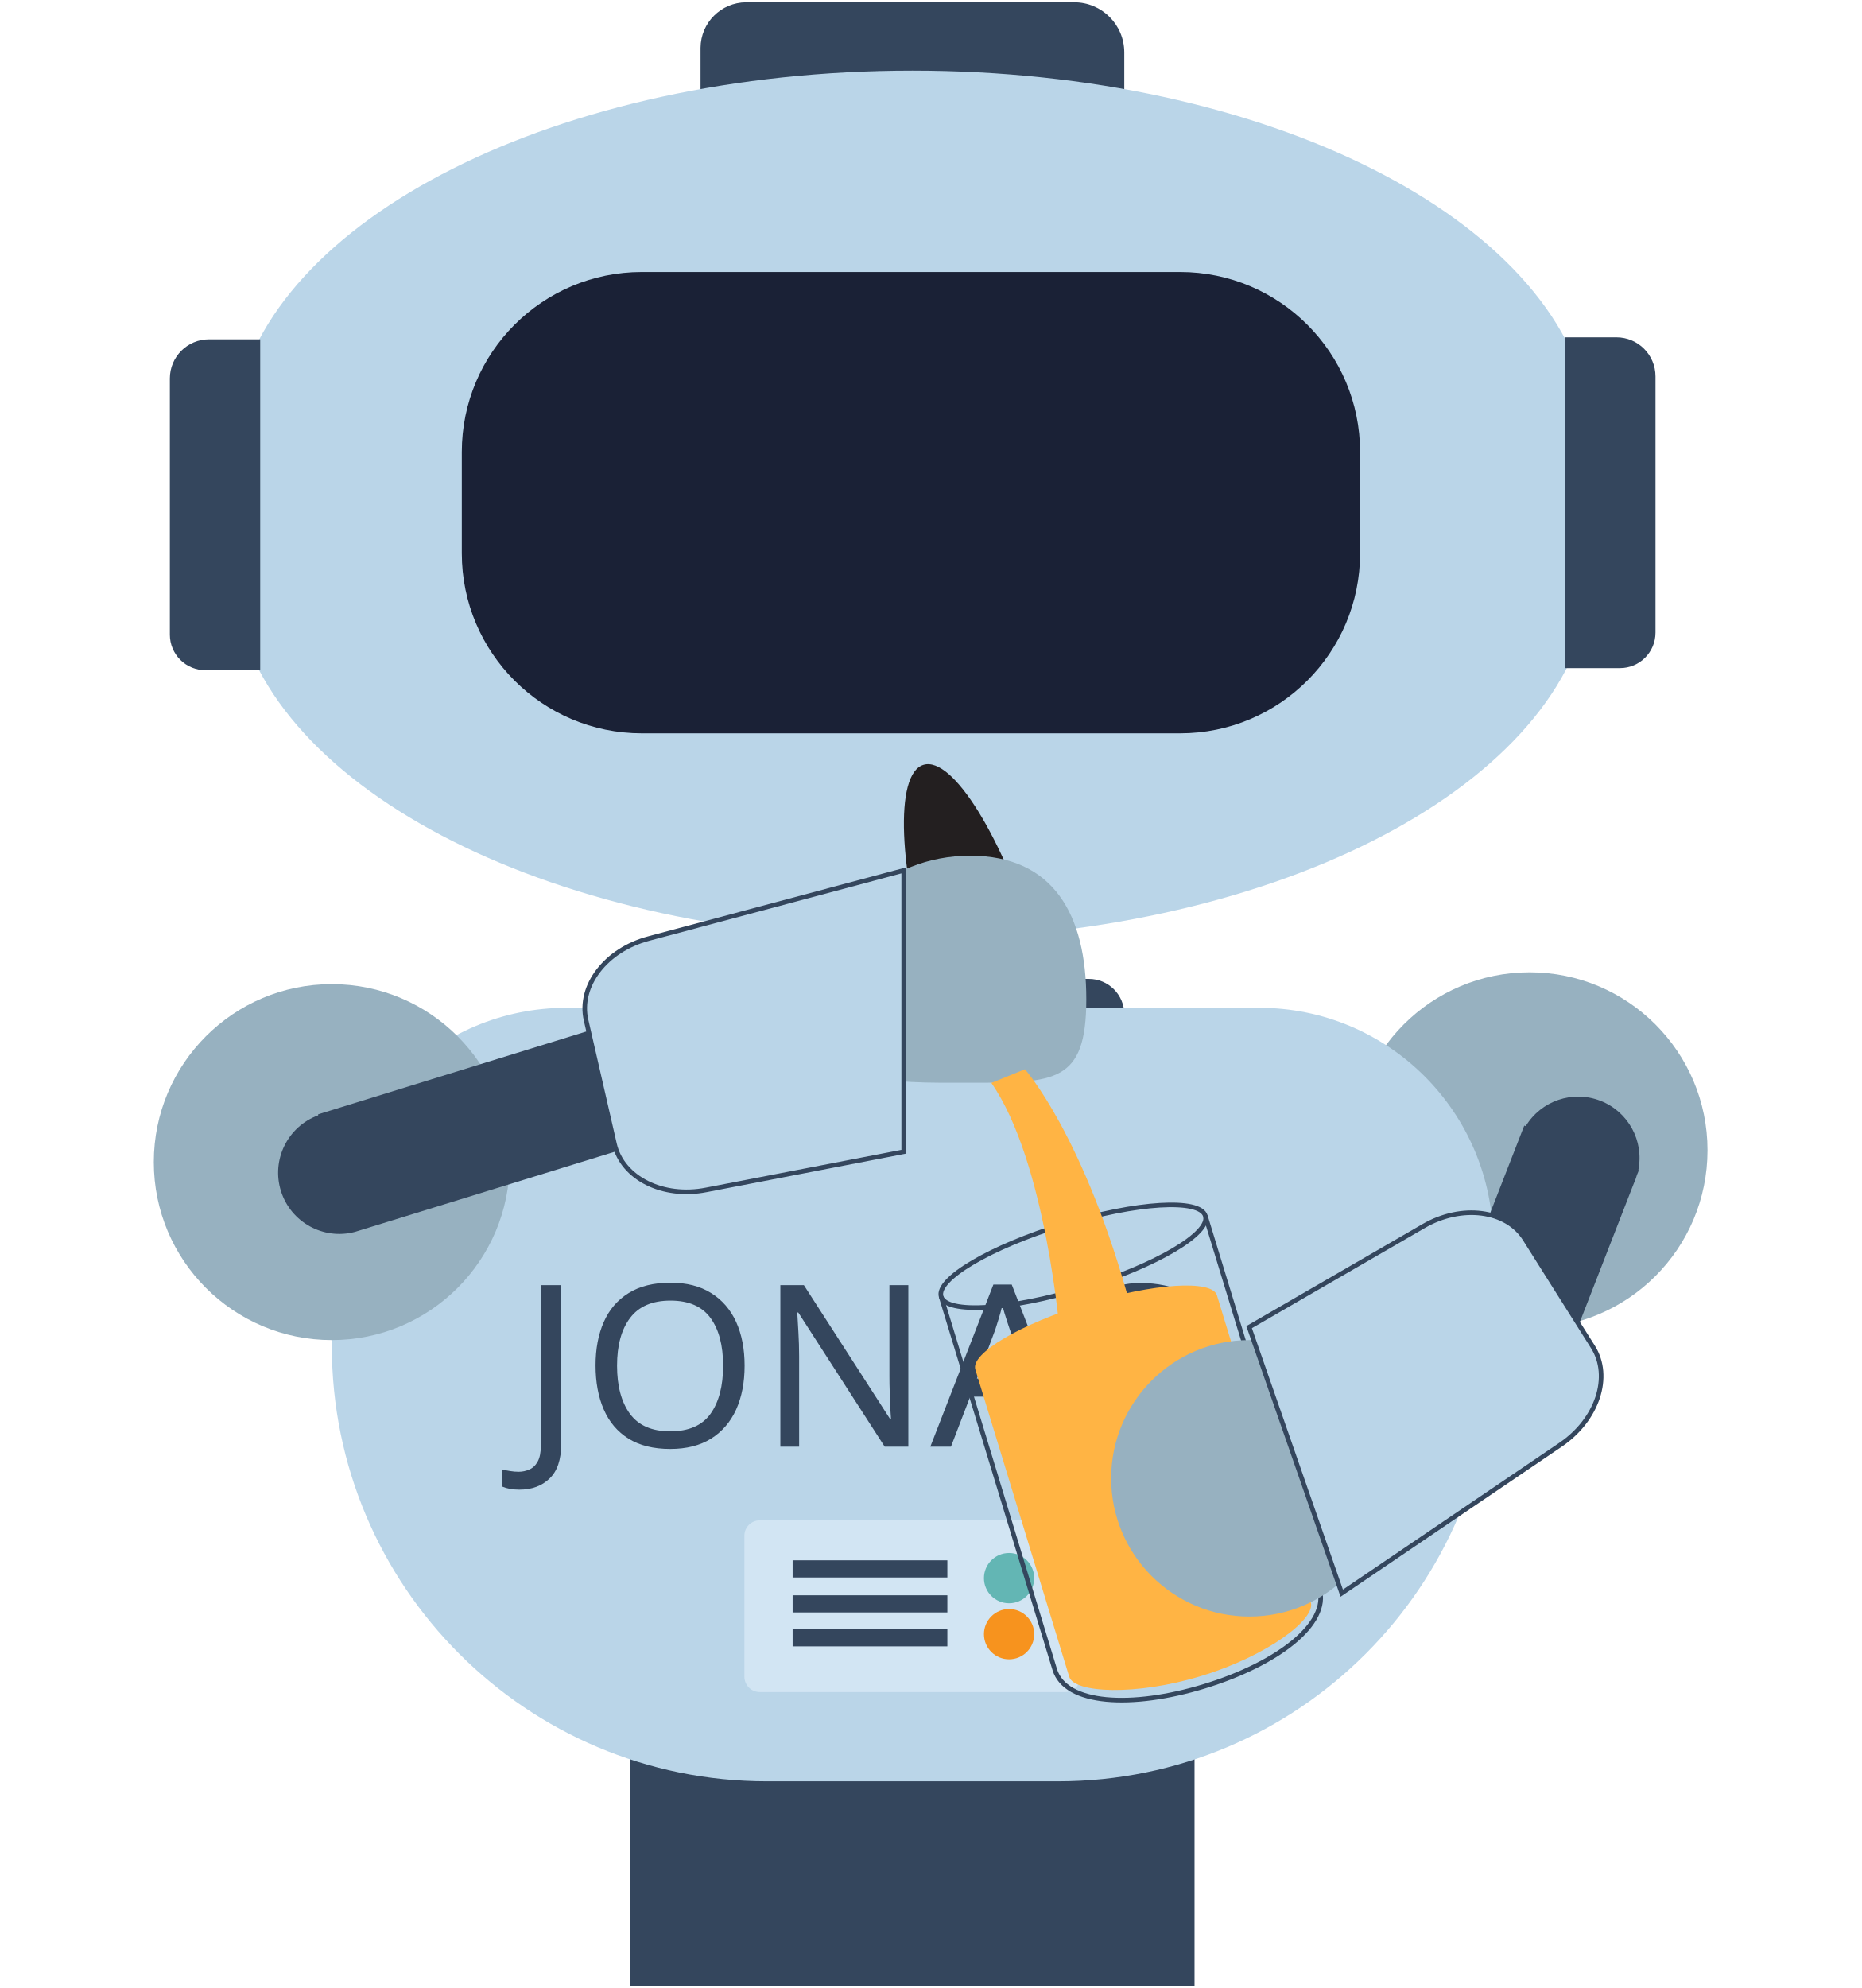
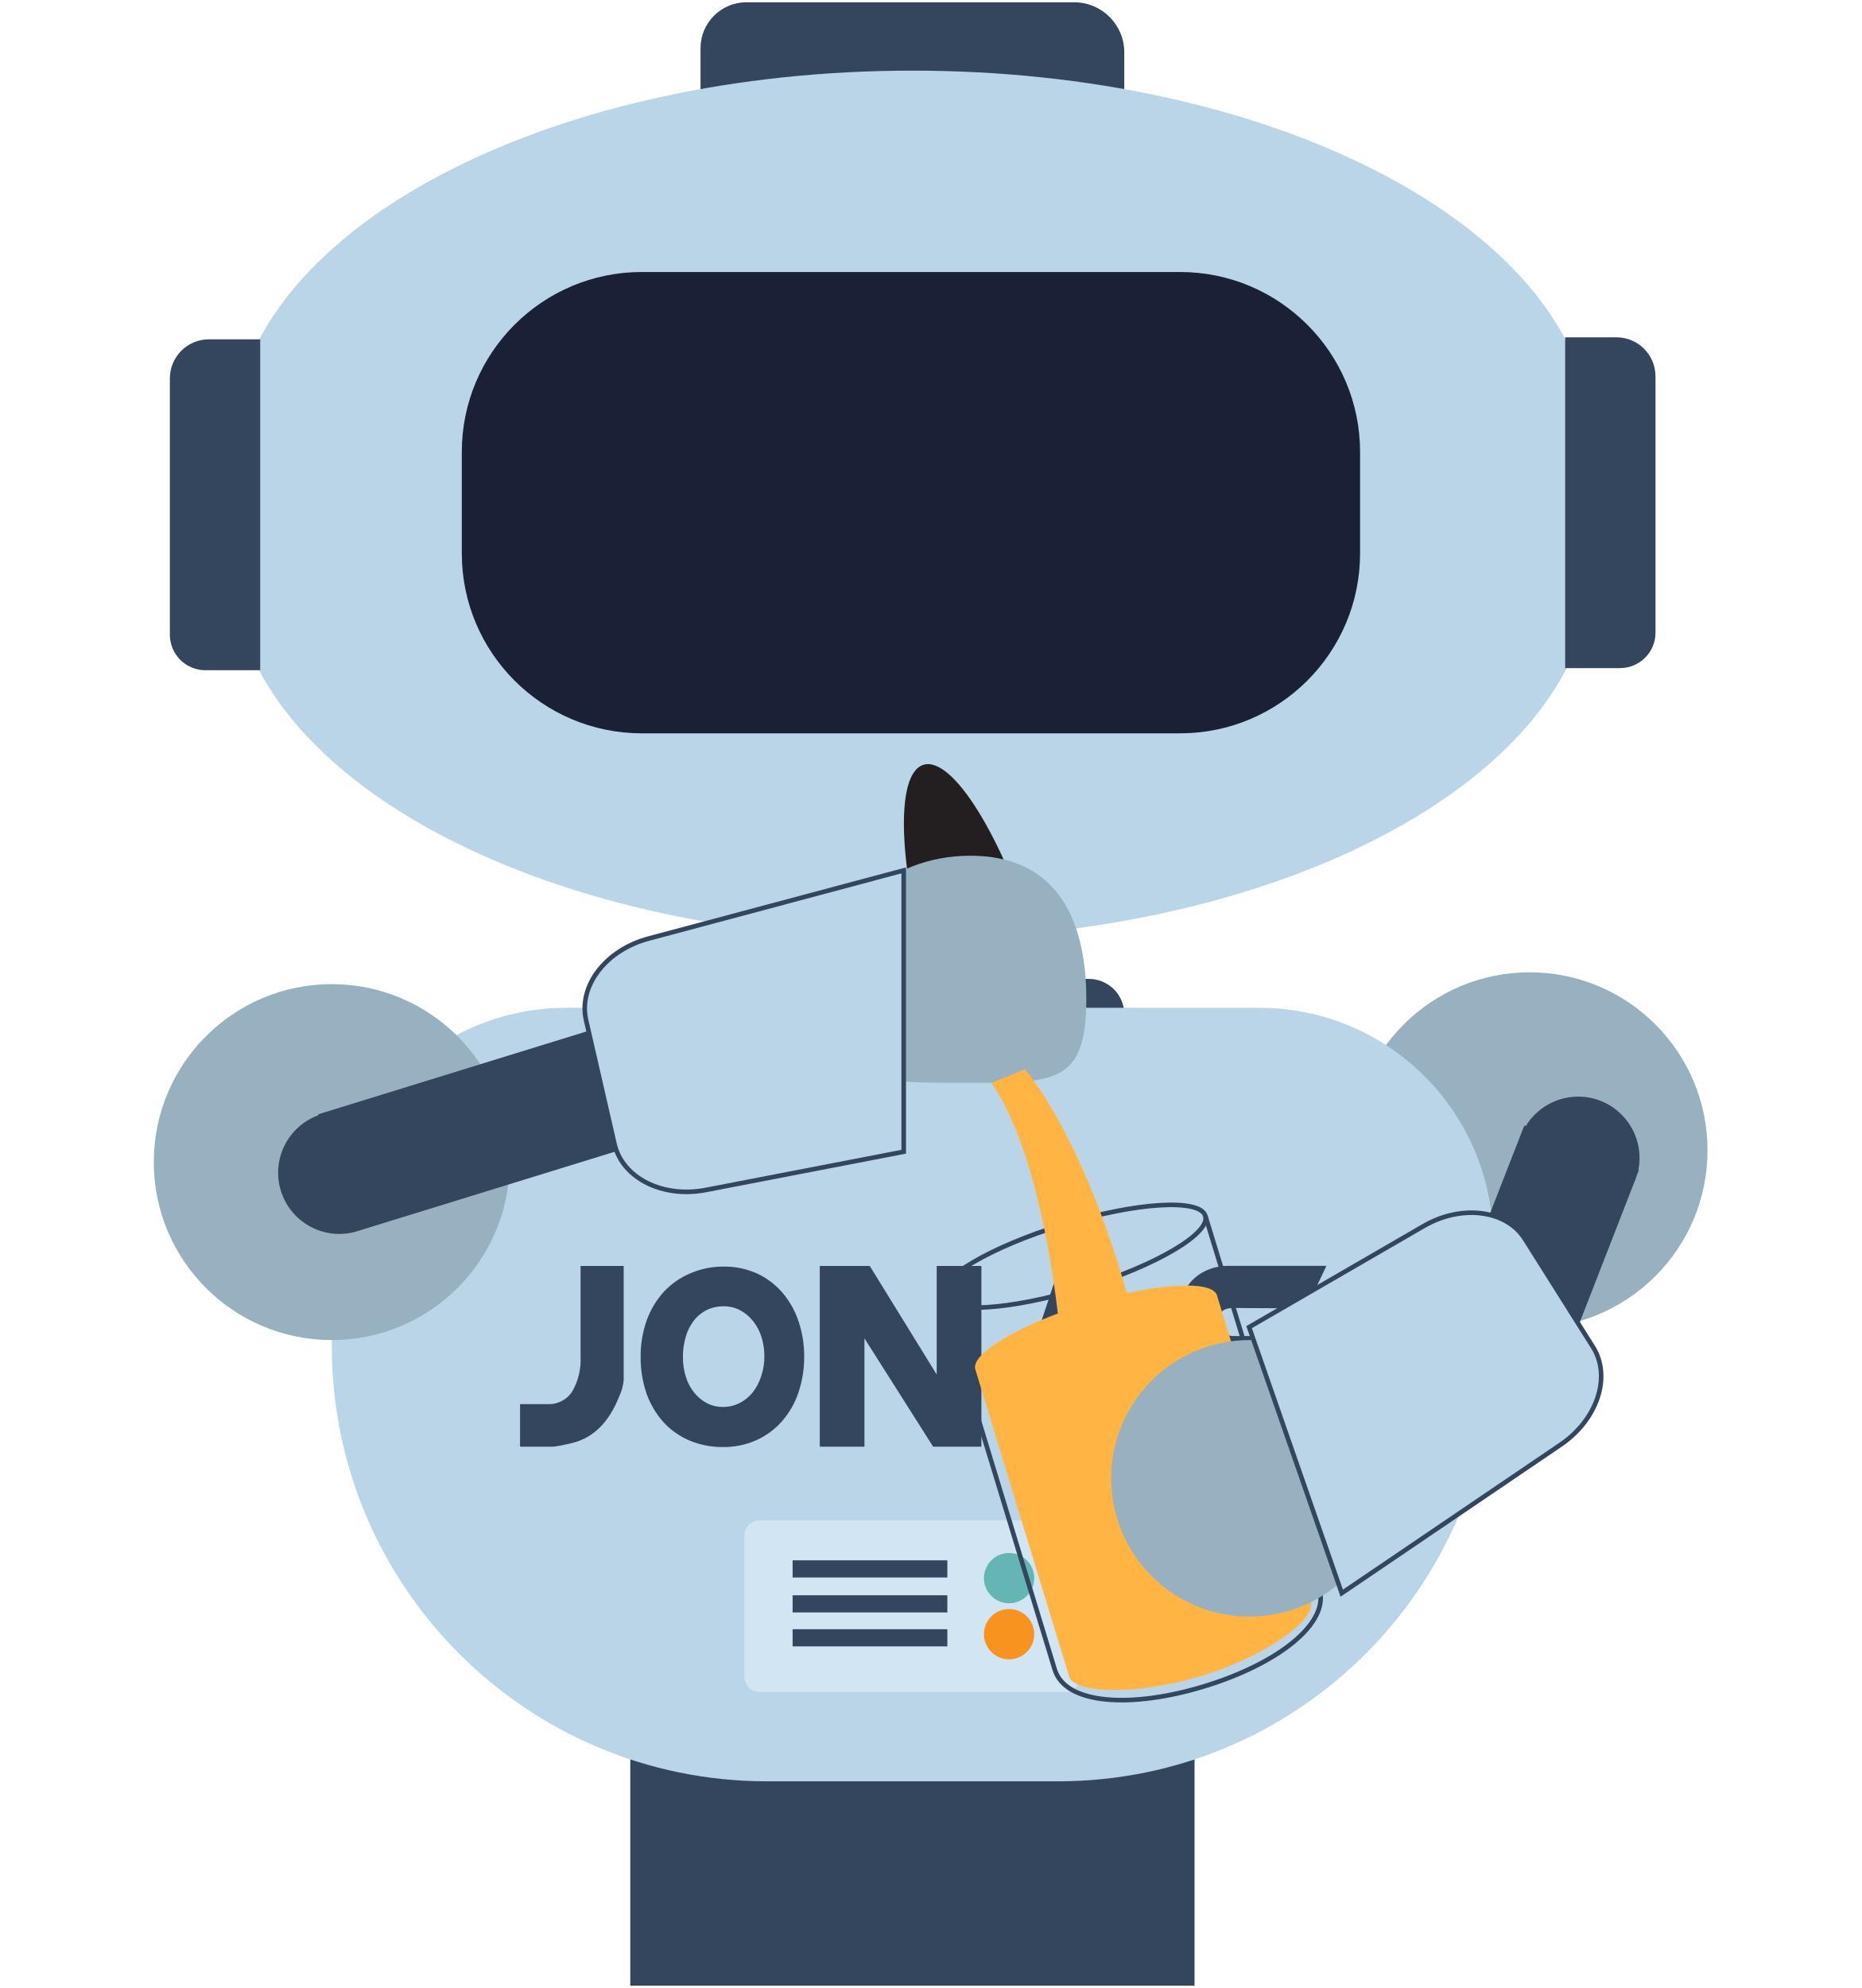
<svg xmlns="http://www.w3.org/2000/svg" viewBox="0 0 202.94 216.71">
  <g id="robots">
    <g id="dannie_pouring">
      <ellipse id="handle" cx="107.28" cy="105.99" rx="6.03" ry="22.74" transform="translate(-26.3 36) rotate(-17)" fill="#231f20" />
      <rect x="90.15" y="99.8" width="18.65" height="7.48" fill="#34465d" />
      <path d="M79.89,106.71h38.83a3.86,3.86,0,0,1,3.86,3.86V113a0,0,0,0,1,0,0H76.38a0,0,0,0,1,0,0v-2.8A3.5,3.5,0,0,1,79.89,106.71Z" fill="#34465d" />
      <path d="M81.34.25h35.78a5.46,5.46,0,0,1,5.46,5.46v7.16a0,0,0,0,1,0,0H76.38a0,0,0,0,1,0,0V5.21A5,5,0,0,1,81.34.25Z" fill="#34465d" />
      <path d="M174.58,54a35.49,35.49,0,0,0-1.26-9.33C169.89,23.93,138.16,7.7,99.48,7.7S29.06,23.93,25.64,44.63A35.49,35.49,0,0,0,24.38,54h0c0,.36,0,.71,0,1.06s0,.71,0,1.07h0a35.41,35.41,0,0,0,1.26,9.32c3.42,20.71,35.16,36.94,73.84,36.94s70.41-16.23,73.84-36.94a35.41,35.41,0,0,0,1.26-9.32h0c0-.36,0-.71,0-1.07s0-.7,0-1.06Z" fill="#bad5e8" />
      <path d="M9.28,50.1H37.22a4.26,4.26,0,0,1,4.26,4.26v5.59a0,0,0,0,1,0,0H5.41a0,0,0,0,1,0,0V54A3.87,3.87,0,0,1,9.28,50.1Z" transform="translate(-31.58 78.47) rotate(-90)" fill="#34465d" />
      <circle cx="166.77" cy="125.39" r="19.4" fill="#97b1c0" />
      <path d="M157.54,49.87h36.06a0,0,0,0,1,0,0v5.59a4.26,4.26,0,0,1-4.26,4.26H161.41a3.87,3.87,0,0,1-3.87-3.87v-6A0,0,0,0,1,157.54,49.87Z" transform="translate(120.78 230.37) rotate(-90)" fill="#34465d" />
      <rect x="68.72" y="187.36" width="61.52" height="29.1" fill="#34465d" />
      <path d="M61.76,109.86H137.3a25.49,25.49,0,0,1,25.49,25.49v11.39a47.44,47.44,0,0,1-47.44,47.44H83.62a47.44,47.44,0,0,1-47.44-47.44V135.45A25.58,25.58,0,0,1,61.76,109.86Z" fill="#bad5e8" />
-       <text transform="translate(56.7 157.7)" font-size="24.66" fill="#34465d" font-family="ROBO">JONAS</text>
+       <g>
+         <path d="M68,150.47a5.32,5.32,0,0,1-.47,1.71c-1.12,2.86-2.84,4.57-5.18,5.13-.56.13-1,.23-1.37.29a4.26,4.26,0,0,1-.75.1H56.7v-4.64h3a3,3,0,0,0,2.69-1.38,6.85,6.85,0,0,0,.91-3.77V138H68Z" fill="#34465d" />
+         <path d="M87.68,147.81a12,12,0,0,1-.63,4,9.2,9.2,0,0,1-1.8,3.13,8.18,8.18,0,0,1-2.8,2.06,8.68,8.68,0,0,1-3.62.74,9.26,9.26,0,0,1-3.66-.71,8.22,8.22,0,0,1-2.83-2,9.31,9.31,0,0,1-1.84-3.1,11.82,11.82,0,0,1-.65-4,11.54,11.54,0,0,1,.66-4,9.37,9.37,0,0,1,1.87-3.12,8.5,8.5,0,0,1,2.87-2,9,9,0,0,1,3.67-.74,8.57,8.57,0,0,1,3.59.74,8.06,8.06,0,0,1,2.76,2.06,9.38,9.38,0,0,1,1.78,3.12A11.8,11.8,0,0,1,87.68,147.81Zm-4.34.05a7,7,0,0,0-.32-2.13A5.35,5.35,0,0,0,82.1,144a4.49,4.49,0,0,0-1.4-1.17,3.74,3.74,0,0,0-1.8-.43,4.11,4.11,0,0,0-1.84.4,4,4,0,0,0-1.4,1.15,5.12,5.12,0,0,0-.89,1.76,7.56,7.56,0,0,0-.31,2.23,7,7,0,0,0,.32,2.15,5.16,5.16,0,0,0,.9,1.71,4.33,4.33,0,0,0,1.38,1.15,3.76,3.76,0,0,0,1.77.42,3.9,3.9,0,0,0,1.82-.43,4.39,4.39,0,0,0,1.43-1.17A5.78,5.78,0,0,0,83,150,6.61,6.61,0,0,0,83.34,147.86Z" fill="#34465d" />
+         <path d="M107,157.7h-5.26l-7.49-11.81V157.7H89.38V138h5.45l7.3,11.84V138H107Z" fill="#34465d" />
+         <path d="M127,157.7H122.1l-1.18-3.58h-3.18l-1.55-3.28-2.3,6.86H109L115.54,138h4.94Zm-7.67-8.21L118,145.37l-1.38,4.12Z" fill="#34465d" />
+         <path d="M144.62,151.51a7.58,7.58,0,0,1-.4,2.55,5.47,5.47,0,0,1-1.12,2,4.68,4.68,0,0,1-1.77,1.25,6.13,6.13,0,0,1-2.36.43h-10.6v-4.44h9.84a2.17,2.17,0,0,0,1.39-.41,1.31,1.31,0,0,0,.53-1.09,1.29,1.29,0,0,0-.49-1,2.49,2.49,0,0,0-1.43-.53l-.45,0h-2.68a15.15,15.15,0,0,1-2.33-.15,5.91,5.91,0,0,1-1.62-.45,3.42,3.42,0,0,1-1.11-.82,5.39,5.39,0,0,1-.81-1.22,7.08,7.08,0,0,1-.84-3.52,7.56,7.56,0,0,1,.39-2.49,5.78,5.78,0,0,1,1.12-1.94,5.06,5.06,0,0,1,1.77-1.24,5.67,5.67,0,0,1,2.29-.45h10.68l-2.2,4.64-7.94-.05c-1.11,0-1.67.51-1.67,1.53a1.38,1.38,0,0,0,.5,1.09,1.76,1.76,0,0,0,1.17.44H139Q144.63,145.62,144.62,151.51Z" fill="#34465d" />
+       </g>
      <rect x="81.16" y="165.73" width="36.64" height="18.72" rx="1.68" fill="#d2e5f3" />
      <circle cx="110.02" cy="172.03" r="2.74" fill="#63b6b4" />
      <circle cx="110.02" cy="178.14" r="2.74" fill="#f7931e" />
      <rect x="86.42" y="170.09" width="16.87" height="1.87" fill="#34465d" />
      <rect x="86.42" y="173.9" width="16.87" height="1.87" fill="#34465d" />
      <rect x="86.42" y="177.6" width="16.87" height="1.87" fill="#34465d" />
      <circle cx="36.17" cy="126.68" r="19.4" fill="#97b1c0" />
      <path d="M99.83,115.43l-4-12.84L34.69,121.47l0,.11a6.67,6.67,0,0,0,4,12.71l0,0Z" fill="#34465d" />
      <path id="handle-2" data-name="handle" d="M113.05,103.35c3.67,12,1.7,13.17-1.48,14.14s-6.38,1.39-10-10.62-4.07-22.53-.88-23.5S109.38,91.34,113.05,103.35Z" fill="#231f20" />
      <path d="M118.44,108.93c0,9.15-3.43,9.1-12.58,9.1s-16.53.4-16.53-8.75,7.3-16,16.44-16S118.44,99.78,118.44,108.93Z" fill="#97b1c0" />
      <g>
        <ellipse cx="117.02" cy="136.94" rx="15.06" ry="3.62" transform="translate(-34.93 40.2) rotate(-17)" fill="none" stroke="#34465d" stroke-miterlimit="10" stroke-width="0.5" />
        <path d="M102.61,141.35,115,182c1.17,3.82,8.36,4.25,16.31,1.82S145,177,143.85,173.2l-12.43-40.66" fill="none" stroke="#34465d" stroke-miterlimit="10" stroke-width="0.5" />
        <path d="M118.54,142.1c-7.27,2.22-12.74,5.44-12.2,7.18l10.24,33.51c.53,1.74,7.15,2.12,14.42-.1s12.45-6.21,11.92-8l-10.24-33.5C132.14,139.49,125.81,139.88,118.54,142.1Z" fill="#ffb444" />
        <path d="M111.75,116.56s6.5,7.29,11.56,26l-7.73,3s-1.51-18.91-7.49-27.51Z" fill="#ffb444" />
      </g>
      <circle cx="136.22" cy="161.15" r="15.07" fill="#97b1c0" />
      <path d="M70.73,102.31c-4.68,1.24-7.69,5.17-6.83,8.9L67,124.71c.86,3.72,5.27,5.93,10,5l21.53-4.16V94.88Z" fill="#bad5e8" stroke="#34465d" stroke-miterlimit="10" stroke-width="0.5" />
      <path d="M178.7,127.54l-.07,0a6.69,6.69,0,0,0-12.28-4.78l-.16-.06L154.77,152l12.51,4.88,10.83-27.81a6.56,6.56,0,0,0,.37-1Z" fill="#34465d" />
      <path d="M170.16,157.48c4-2.72,5.56-7.42,3.52-10.65l-7.39-11.72c-2-3.23-6.93-3.87-11.1-1.44l-19,11,10.1,29Z" fill="#bad5e8" stroke="#34465d" stroke-miterlimit="10" stroke-width="0.5" />
      <rect id="eye_display" x="50.35" y="29.65" width="97.94" height="50.29" rx="19.63" fill="#1a2136" />
    </g>
  </g>
</svg>
